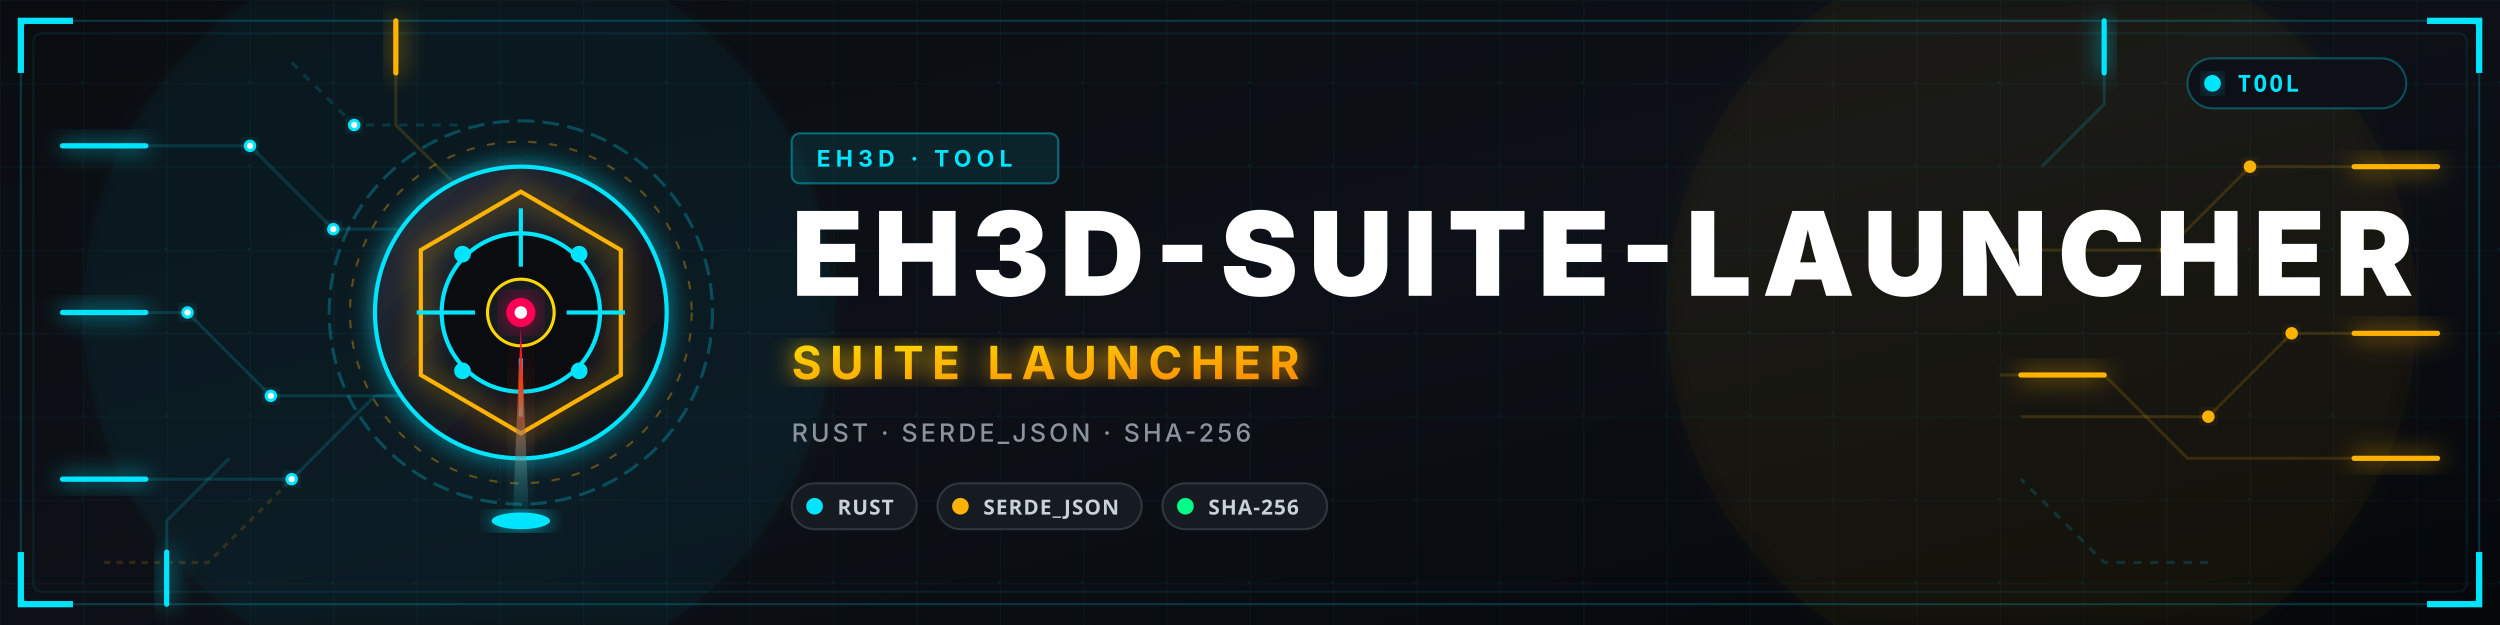
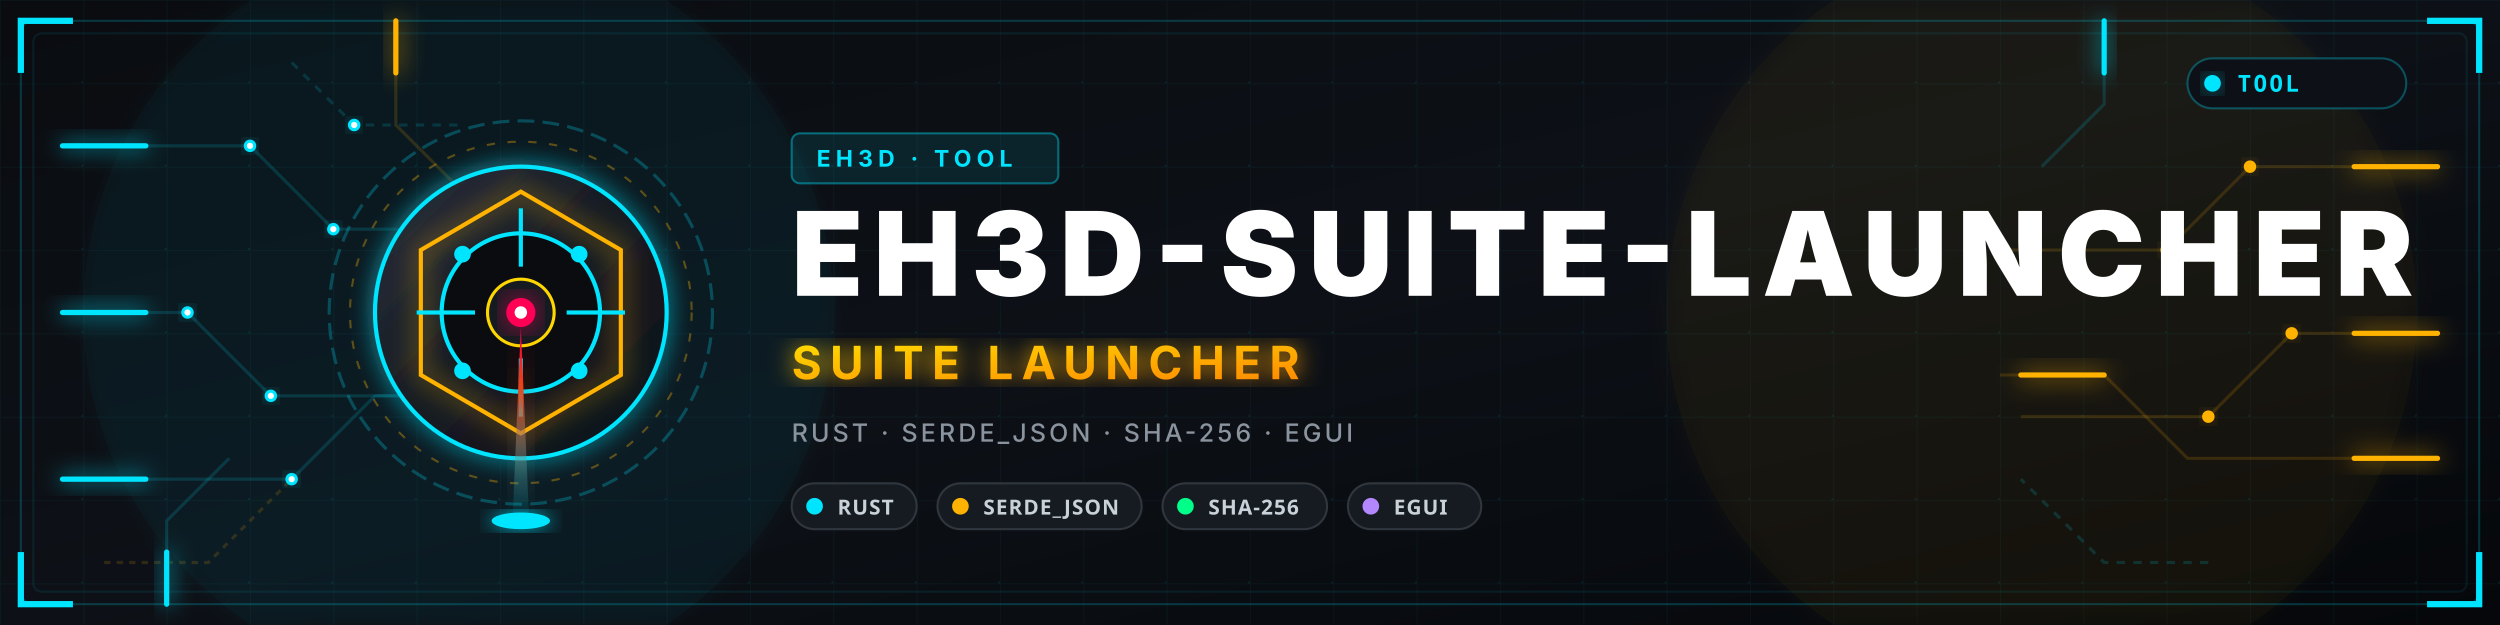
<svg xmlns="http://www.w3.org/2000/svg" viewBox="0 0 1200 300" width="100%" height="100%">
  <defs>
    <linearGradient id="bgGlow" x1="0%" y1="0%" x2="100%" y2="100%">
      <stop offset="0%" stop-color="#0A0C10" />
      <stop offset="50%" stop-color="#0D1117" />
      <stop offset="100%" stop-color="#05070A" />
    </linearGradient>
    <linearGradient id="cyanGlow" x1="0%" y1="0%" x2="100%" y2="0%">
      <stop offset="0%" stop-color="#00E5FF" stop-opacity="0.8" />
      <stop offset="100%" stop-color="#0088FF" stop-opacity="0.9" />
    </linearGradient>
    <linearGradient id="goldGlow" x1="0%" y1="0%" x2="100%" y2="100%">
      <stop offset="0%" stop-color="#FFD700" />
      <stop offset="100%" stop-color="#FF8C00" />
    </linearGradient>
    <linearGradient id="laserBeam" x1="0%" y1="0%" x2="0%" y2="100%">
      <stop offset="0%" stop-color="#FF0055" stop-opacity="1" />
      <stop offset="30%" stop-color="#FF3300" stop-opacity="0.9" />
      <stop offset="100%" stop-color="#00E5FF" stop-opacity="0" />
    </linearGradient>
    <linearGradient id="metalGradient" x1="0%" y1="0%" x2="100%" y2="100%">
      <stop offset="0%" stop-color="#2A303C" />
      <stop offset="50%" stop-color="#161B22" />
      <stop offset="100%" stop-color="#0D1117" />
    </linearGradient>
    <filter id="glowCyan" x="-20%" y="-20%" width="140%" height="140%">
      <feGaussianBlur stdDeviation="5" result="blur" />
      <feMerge>
        <feMergeNode in="blur" />
        <feMergeNode in="SourceGraphic" />
      </feMerge>
    </filter>
    <filter id="glowGold" x="-20%" y="-20%" width="140%" height="140%">
      <feGaussianBlur stdDeviation="6" result="blur" />
      <feMerge>
        <feMergeNode in="blur" />
        <feMergeNode in="SourceGraphic" />
      </feMerge>
    </filter>
    <filter id="glowLaser" x="-30%" y="-30%" width="160%" height="160%">
      <feGaussianBlur stdDeviation="8" result="blur" />
      <feMerge>
        <feMergeNode in="blur" />
        <feMergeNode in="SourceGraphic" />
      </feMerge>
    </filter>
    <pattern id="cyberGrid" width="40" height="40" patternUnits="userSpaceOnUse">
      <path d="M 40 0 L 0 0 0 40" fill="none" stroke="#00E5FF" stroke-opacity="0.04" stroke-width="1" />
      <circle cx="40" cy="40" r="1" fill="#00E5FF" fill-opacity="0.1" />
    </pattern>
    <g id="pcbNode">
      <circle cx="0" cy="0" r="3" fill="#00E5FF" filter="url(#glowCyan)" />
      <circle cx="0" cy="0" r="1.5" fill="#FFFFFF" />
    </g>
  </defs>
  <rect width="1200" height="300" fill="url(#bgGlow)" />
  <rect width="1200" height="300" fill="url(#cyberGrid)" />
  <circle cx="220" cy="150" r="180" fill="#00E5FF" fill-opacity="0.03" filter="url(#glowCyan)">
    <animate attributeName="fill-opacity" values="0.02;0.05;0.02" dur="6s" repeatCount="indefinite" />
  </circle>
  <circle cx="980" cy="150" r="180" fill="#FFB300" fill-opacity="0.03" filter="url(#glowGold)">
    <animate attributeName="fill-opacity" values="0.02;0.05;0.02" dur="6s" repeatCount="indefinite" />
  </circle>
  <rect x="10" y="10" width="1180" height="280" fill="none" stroke="#00E5FF" stroke-opacity="0.2" stroke-width="1" rx="6" />
  <rect x="16" y="16" width="1168" height="268" fill="none" stroke="#00E5FF" stroke-opacity="0.08" stroke-width="1" rx="4" />
  <path d="M 10 35 L 10 10 L 35 10" fill="none" stroke="#00E5FF" stroke-width="3">
    <animate attributeName="stroke-opacity" values="0.6;1;0.6" dur="3s" repeatCount="indefinite" />
  </path>
  <path d="M 1190 35 L 1190 10 L 1165 10" fill="none" stroke="#00E5FF" stroke-width="3">
    <animate attributeName="stroke-opacity" values="0.6;1;0.6" dur="3s" repeatCount="indefinite" />
  </path>
  <path d="M 10 265 L 10 290 L 35 290" fill="none" stroke="#00E5FF" stroke-width="3">
    <animate attributeName="stroke-opacity" values="0.6;1;0.6" dur="3s" repeatCount="indefinite" />
  </path>
  <path d="M 1190 265 L 1190 290 L 1165 290" fill="none" stroke="#00E5FF" stroke-width="3">
    <animate attributeName="stroke-opacity" values="0.6;1;0.6" dur="3s" repeatCount="indefinite" />
  </path>
  <g stroke="#00E5FF" stroke-opacity="0.15" stroke-width="1.5" fill="none">
    <path d="M 30 70 L 120 70 L 160 110 L 240 110" />
    <path d="M 30 150 L 90 150 L 130 190 L 220 190" />
    <path d="M 30 230 L 140 230 L 180 190 L 210 190" />
    <path d="M 80 290 L 80 250 L 110 220" />
    <path d="M 190 10 L 190 60 L 220 90" stroke="#FFB300" stroke-opacity="0.15" />
    <path d="M 140 30 L 170 60 L 220 60" stroke-dasharray="4,4" />
    <path d="M 50 270 L 100 270 L 140 230" stroke="#FFB300" stroke-opacity="0.15" stroke-dasharray="3,3" />
  </g>
  <g fill="none" stroke-linecap="round" stroke-linejoin="round">
    <path d="M 30 70 L 120 70 L 160 110 L 240 110" stroke="#00E5FF" stroke-width="2.5" stroke-dasharray="40, 240" filter="url(#glowCyan)">
      <animate attributeName="stroke-dashoffset" values="280;0" dur="3s" repeatCount="indefinite" />
    </path>
    <path d="M 30 150 L 90 150 L 130 190 L 220 190" stroke="#00E5FF" stroke-width="2.5" stroke-dasharray="40, 220" filter="url(#glowCyan)">
      <animate attributeName="stroke-dashoffset" values="260;0" dur="3.5s" repeatCount="indefinite" />
    </path>
    <path d="M 30 230 L 140 230 L 180 190 L 210 190" stroke="#00E5FF" stroke-width="2.5" stroke-dasharray="40, 230" filter="url(#glowCyan)">
      <animate attributeName="stroke-dashoffset" values="270;0" dur="3.2s" repeatCount="indefinite" />
    </path>
    <path d="M 80 290 L 80 250 L 110 220" stroke="#00E5FF" stroke-width="2.5" stroke-dasharray="25, 100" filter="url(#glowCyan)">
      <animate attributeName="stroke-dashoffset" values="125;0" dur="2.5s" repeatCount="indefinite" />
    </path>
    <path d="M 190 10 L 190 60 L 220 90" stroke="#FFB300" stroke-width="2.5" stroke-dasharray="25, 90" filter="url(#glowGold)">
      <animate attributeName="stroke-dashoffset" values="115;0" dur="2.8s" repeatCount="indefinite" />
    </path>
  </g>
  <use href="#pcbNode" x="120" y="70" />
  <use href="#pcbNode" x="160" y="110" />
  <use href="#pcbNode" x="90" y="150" />
  <use href="#pcbNode" x="130" y="190" />
  <use href="#pcbNode" x="140" y="230" />
  <use href="#pcbNode" x="170" y="60" />
  <g stroke="#FFB300" stroke-opacity="0.15" stroke-width="1.5" fill="none">
    <path d="M 1170 80 L 1080 80 L 1040 120 L 960 120" />
    <path d="M 1170 160 L 1100 160 L 1060 200 L 970 200" />
    <path d="M 1170 220 L 1050 220 L 1010 180 M 1010 180 L 960 180" />
    <path d="M 1010 10 L 1010 50 L 980 80" stroke="#00E5FF" stroke-opacity="0.15" />
    <path d="M 1060 270 L 1010 270 L 970 230" stroke="#00E5FF" stroke-opacity="0.15" stroke-dasharray="4,4" />
  </g>
  <g fill="none" stroke-linecap="round" stroke-linejoin="round">
    <path d="M 1170 80 L 1080 80 L 1040 120 L 960 120" stroke="#FFB300" stroke-width="2.5" stroke-dasharray="40, 230" filter="url(#glowGold)">
      <animate attributeName="stroke-dashoffset" values="0;270" dur="3.5s" repeatCount="indefinite" />
    </path>
    <path d="M 1170 160 L 1100 160 L 1060 200 L 970 200" stroke="#FFB300" stroke-width="2.5" stroke-dasharray="40, 240" filter="url(#glowGold)">
      <animate attributeName="stroke-dashoffset" values="0;280" dur="3.8s" repeatCount="indefinite" />
    </path>
    <path d="M 1170 220 L 1050 220 L 1010 180 M 1010 180 L 960 180" stroke="#FFB300" stroke-width="2.5" stroke-dasharray="40, 250" filter="url(#glowGold)">
      <animate attributeName="stroke-dashoffset" values="0;290" dur="4s" repeatCount="indefinite" />
    </path>
    <path d="M 1010 10 L 1010 50 L 980 80" stroke="#00E5FF" stroke-width="2.5" stroke-dasharray="25, 95" filter="url(#glowCyan)">
      <animate attributeName="stroke-dashoffset" values="0;120" dur="2.6s" repeatCount="indefinite" />
    </path>
  </g>
  <circle cx="1080" cy="80" r="3" fill="#FFB300" filter="url(#glowGold)" />
  <circle cx="1040" cy="120" r="3" fill="#FFB300" filter="url(#glowGold)" />
  <circle cx="1100" cy="160" r="3" fill="#FFB300" filter="url(#glowGold)" />
  <circle cx="1060" cy="200" r="3" fill="#FFB300" filter="url(#glowGold)" />
  <g transform="translate(250, 150)">
    <g>
      <circle cx="0" cy="0" r="92" fill="none" stroke="#00E5FF" stroke-opacity="0.25" stroke-width="1.5" stroke-dasharray="8,4" />
      <circle cx="0" cy="0" r="82" fill="none" stroke="#FFB300" stroke-opacity="0.35" stroke-width="1" stroke-dasharray="4,6" />
      <animateTransform attributeName="transform" type="rotate" from="0 0 0" to="360 0 0" dur="25s" repeatCount="indefinite" />
    </g>
    <circle cx="0" cy="0" r="70" fill="url(#metalGradient)" stroke="#00E5FF" stroke-width="2" filter="url(#glowCyan)" />
    <g>
      <polygon points="0,-58 48,-30 48,30 0,58 -48,30 -48,-30" fill="none" stroke="#FFB300" stroke-width="2" filter="url(#glowGold)" />
      <animateTransform attributeName="transform" type="rotate" from="360 0 0" to="0 0 0" dur="18s" repeatCount="indefinite" />
    </g>
    <circle cx="0" cy="0" r="38" fill="#0A0C10" stroke="#00E5FF" stroke-width="2" />
    <line x1="-50" y1="0" x2="-22" y2="0" stroke="#00E5FF" stroke-width="2" />
    <line x1="22" y1="0" x2="50" y2="0" stroke="#00E5FF" stroke-width="2" />
    <line x1="0" y1="-50" x2="0" y2="-22" stroke="#00E5FF" stroke-width="2" />
    <line x1="0" y1="22" x2="0" y2="50" stroke="#00E5FF" stroke-width="2" />
    <circle cx="0" cy="0" r="16" fill="#161B22" stroke="#FFD700" stroke-width="1.5" />
    <circle cx="0" cy="0" r="7" fill="#FF0055" filter="url(#glowLaser)">
      <animate attributeName="opacity" values="0.5;1;0.5" dur="1.5s" repeatCount="indefinite" />
    </circle>
    <circle cx="0" cy="0" r="3" fill="#FFFFFF" />
    <g>
      <circle cx="-28" cy="-28" r="4" fill="#00E5FF" />
      <circle cx="28" cy="-28" r="4" fill="#00E5FF" />
      <circle cx="-28" cy="28" r="4" fill="#00E5FF" />
      <circle cx="28" cy="28" r="4" fill="#00E5FF" />
      <animateTransform attributeName="transform" type="scale" values="1;1.05;1" dur="2s" repeatCount="indefinite" additive="sum" />
    </g>
  </g>
  <path d="M 250 157 L 246 250 L 254 250 Z" fill="url(#laserBeam)" filter="url(#glowLaser)">
    <animate attributeName="opacity" values="0.3;1;0.3" dur="1.2s" repeatCount="indefinite" />
  </path>
  <ellipse cx="250" cy="250" rx="14" ry="4" fill="#00E5FF" filter="url(#glowCyan)">
    <animate attributeName="rx" values="10;18;10" dur="1.2s" repeatCount="indefinite" />
    <animate attributeName="opacity" values="0.4;1;0.4" dur="1.2s" repeatCount="indefinite" />
  </ellipse>
  <g transform="translate(380, 0)">
    <g transform="translate(0, 82)">
      <rect x="0" y="-18" width="128" height="24" rx="4" fill="#00E5FF" fill-opacity="0.1" stroke="#00E5FF" stroke-opacity="0.4" stroke-width="1">
        <animate attributeName="stroke-opacity" values="0.3;0.8;0.3" dur="4s" repeatCount="indefinite" />
      </rect>
      <text x="12" y="-2" font-family="'Inter', 'Segoe UI', 'Roboto', sans-serif" font-weight="700" font-size="11" fill="#00E5FF" letter-spacing="2.5">EH3D · TOOL</text>
    </g>
    <text x="0" y="142" font-family="'Inter', 'Segoe UI', 'Roboto', sans-serif" font-weight="900" font-size="56" fill="#FFFFFF" letter-spacing="5">EH3D-SUITE-LAUNCHER</text>
    <text x="0" y="182" font-family="'Inter', 'Segoe UI', 'Roboto', sans-serif" font-weight="700" font-size="22" fill="url(#goldGlow)" letter-spacing="4" filter="url(#glowGold)">SUITE LAUNCHER</text>
-     <text x="0" y="212" font-family="'Inter', 'Segoe UI', 'Roboto', sans-serif" font-weight="500" font-size="12" fill="#8B949E" letter-spacing="1.5">RUST · SERDE_JSON · SHA-256</text>
+     <text x="0" y="212" font-family="'Inter', 'Segoe UI', 'Roboto', sans-serif" font-weight="500" font-size="12" fill="#8B949E" letter-spacing="1.5">RUST · SERDE_JSON · SHA-256 · EGUI</text>
    <g transform="translate(0, 232)">
      <rect x="0" y="0" width="60" height="22" rx="11" fill="#161B22" stroke="#30363D" stroke-width="1" />
      <circle cx="11" cy="11" r="4" fill="#00E5FF">
        <animate attributeName="opacity" values="0.5;1;0.5" dur="2.0s" repeatCount="indefinite" />
      </circle>
      <text x="22" y="15" font-family="sans-serif" font-weight="600" font-size="10" fill="#C9D1D9" letter-spacing="0.5">RUST</text>
      <rect x="70" y="0" width="98" height="22" rx="11" fill="#161B22" stroke="#30363D" stroke-width="1" />
      <circle cx="81" cy="11" r="4" fill="#FFB300">
        <animate attributeName="opacity" values="0.5;1;0.5" dur="2.2s" repeatCount="indefinite" />
      </circle>
      <text x="92" y="15" font-family="sans-serif" font-weight="600" font-size="10" fill="#C9D1D9" letter-spacing="0.5">SERDE_JSON</text>
      <rect x="178" y="0" width="79" height="22" rx="11" fill="#161B22" stroke="#30363D" stroke-width="1" />
      <circle cx="189" cy="11" r="4" fill="#00FF88">
        <animate attributeName="opacity" values="0.5;1;0.5" dur="2.4s" repeatCount="indefinite" />
      </circle>
      <text x="200" y="15" font-family="sans-serif" font-weight="600" font-size="10" fill="#C9D1D9" letter-spacing="0.5">SHA-256</text>
+       <rect x="267" y="0" width="64" height="22" rx="11" fill="#161B22" stroke="#30363D" stroke-width="1" />
+       <circle cx="278" cy="11" r="4" fill="#B388FF">
+         <animate attributeName="opacity" values="0.5;1;0.5" dur="2.6s" repeatCount="indefinite" />
+       </circle>
+       <text x="289" y="15" font-family="sans-serif" font-weight="600" font-size="10" fill="#C9D1D9" letter-spacing="0.5">EGUI</text>
    </g>
  </g>
  <g transform="translate(1060, 42)">
    <rect x="-10" y="-14" width="105" height="24" rx="12" fill="#0D1117" stroke="#00E5FF" stroke-opacity="0.3" stroke-width="1" />
    <circle cx="2" cy="-2" r="4" fill="#00E5FF" filter="url(#glowGold)">
      <animate attributeName="opacity" values="0.3;1;0.3" dur="1.5s" repeatCount="indefinite" />
    </circle>
    <text x="14" y="2" font-family="monospace" font-weight="700" font-size="11" fill="#00E5FF" letter-spacing="1">TOOL</text>
  </g>
</svg>
